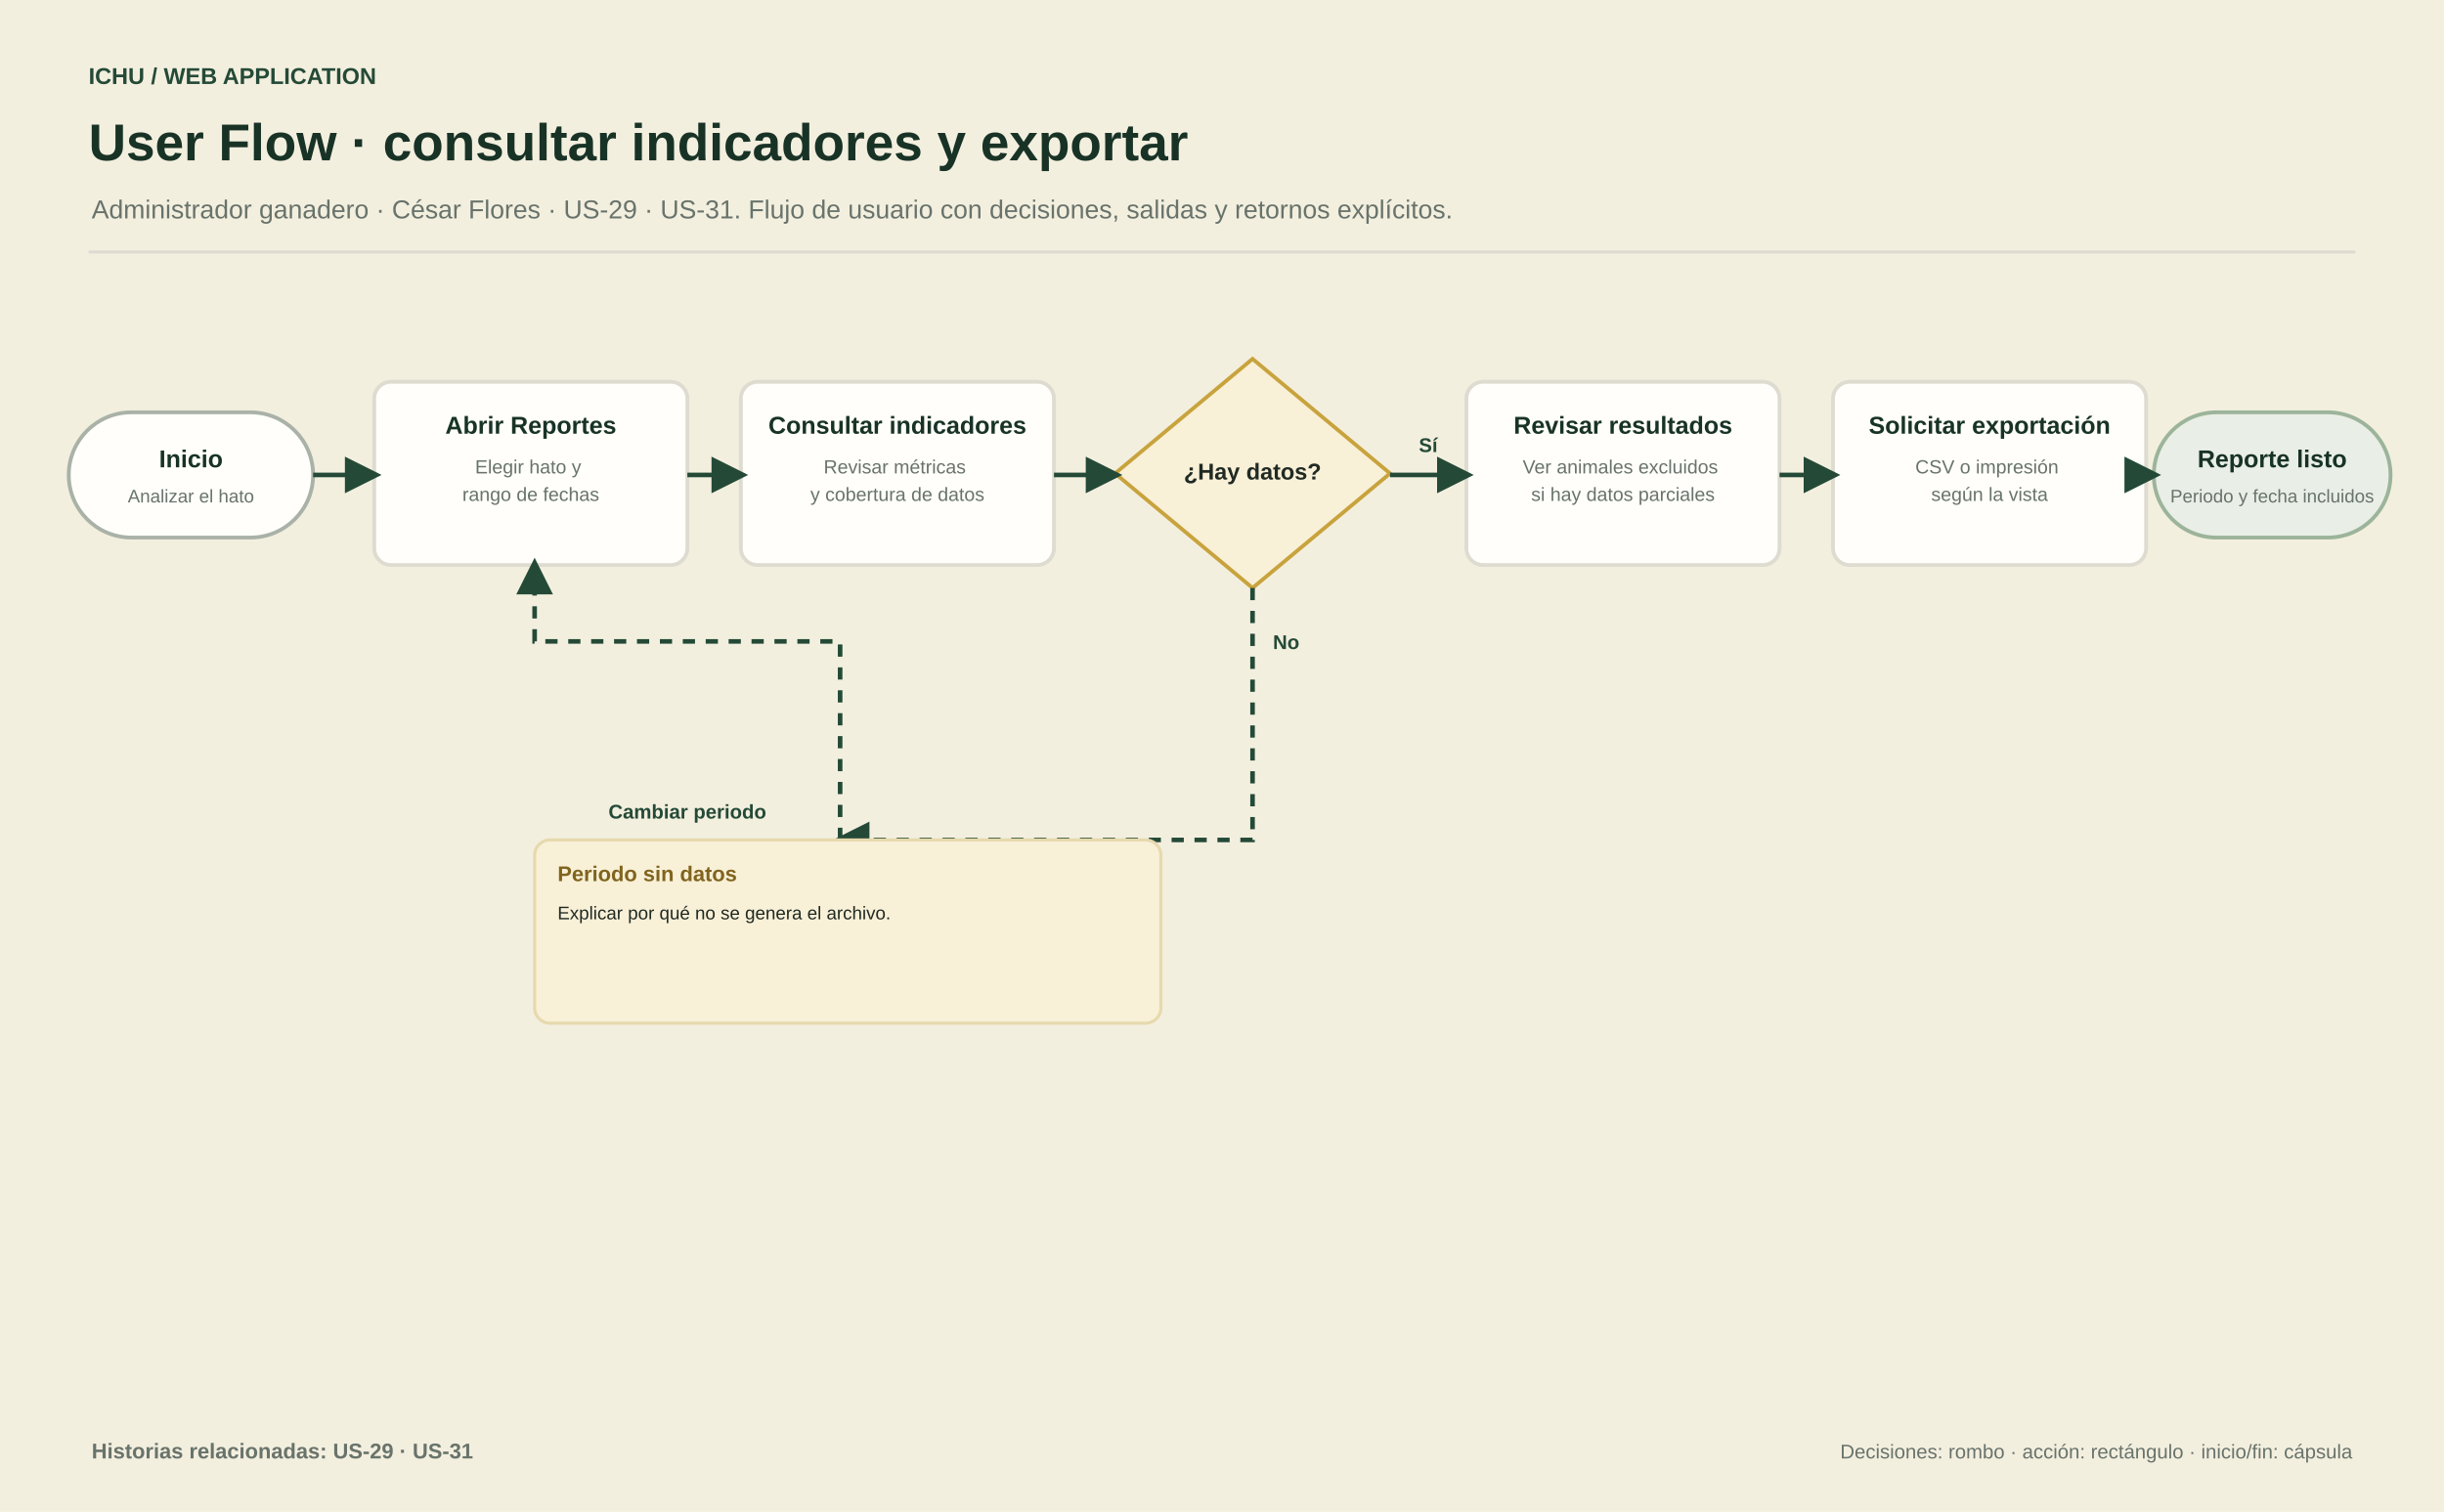
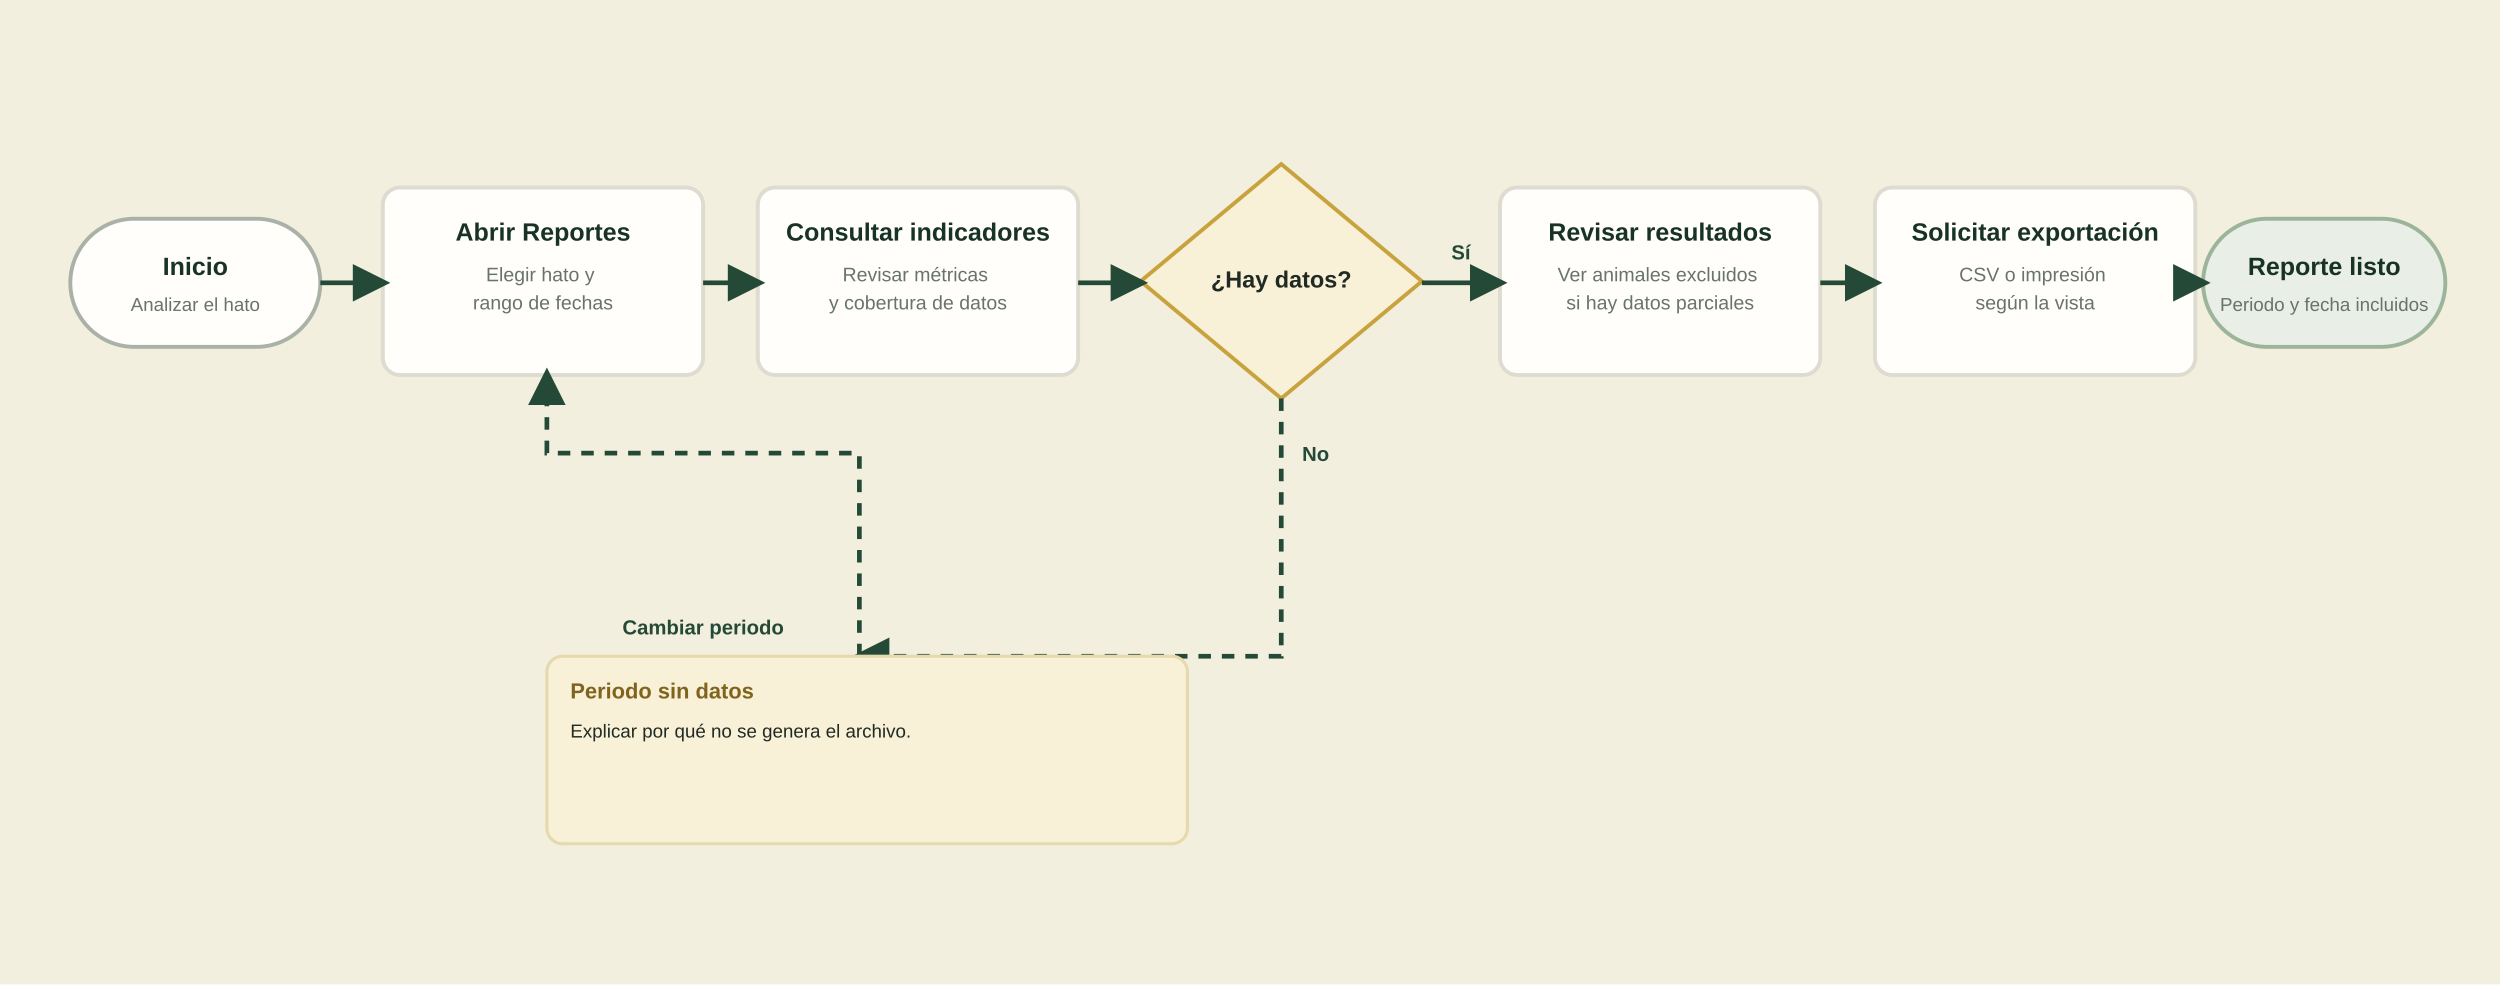
- <svg xmlns="http://www.w3.org/2000/svg" width="1600" height="990" viewBox="0 0 1600 990" role="img" aria-labelledby="title desc">
+ <svg xmlns="http://www.w3.org/2000/svg" width="1600" height="630" viewBox="0 0 1600 630" role="img" aria-labelledby="title desc">
  <defs>
    <marker id="arrow" viewBox="0 0 10 10" refX="8" refY="5" markerWidth="8" markerHeight="8" orient="auto-start-reverse">
      <path d="M 0 0 L 10 5 L 0 10 z" fill="#244a37" />
    </marker>
    <marker id="arrow-muted" viewBox="0 0 10 10" refX="8" refY="5" markerWidth="8" markerHeight="8" orient="auto-start-reverse">
      <path d="M 0 0 L 10 5 L 0 10 z" fill="#68736b" />
    </marker>
  </defs>
-   <rect width="1600" height="990" fill="#f3efdf" />
-   <text x="58" y="55" text-anchor="start" font-family="Arial, sans-serif" font-size="15" font-weight="700" fill="#244a37">ICHU  /  WEB APPLICATION</text>
-   <text x="58" y="105" text-anchor="start" font-family="Arial, sans-serif" font-size="34" font-weight="700" fill="#183326">User Flow · consultar indicadores y exportar</text>
-   <text x="60" y="143" text-anchor="start" font-family="Arial, sans-serif" font-size="17" font-weight="400" fill="#68736b">Administrador ganadero · César Flores · US-29 · US-31. Flujo de usuario con decisiones, salidas y retornos explícitos.</text>
-   <line x1="58" y1="165" x2="1542" y2="165" stroke="#dedbd0" stroke-width="2" />
-   <rect x="45" y="270" width="160" height="82" rx="41" fill="#fffefa" stroke="#aab2a8" stroke-width="2.5" />
-   <text x="125" y="306" text-anchor="middle" font-family="Arial, sans-serif" font-size="16" font-weight="700" fill="#183326">Inicio</text>
-   <text x="125" y="329" text-anchor="middle" font-family="Arial, sans-serif" font-size="12" font-weight="400" fill="#68736b">
-     <tspan x="125" dy="0">Analizar el hato</tspan>
-   </text>
-   <rect x="245" y="250" width="205" height="120" rx="11" fill="#fffefa" stroke="#dedbd0" stroke-width="2.5" />
-   <text x="347.5" y="284" text-anchor="middle" font-family="Arial, sans-serif" font-size="16" font-weight="700" fill="#183326">Abrir Reportes</text>
-   <text x="347.5" y="310" text-anchor="middle" font-family="Arial, sans-serif" font-size="12.5" font-weight="400" fill="#68736b">
-     <tspan x="347.5" dy="0">Elegir hato y</tspan>
-     <tspan x="347.5" dy="18">rango de fechas</tspan>
-   </text>
-   <rect x="485" y="250" width="205" height="120" rx="11" fill="#fffefa" stroke="#dedbd0" stroke-width="2.5" />
-   <text x="587.5" y="284" text-anchor="middle" font-family="Arial, sans-serif" font-size="16" font-weight="700" fill="#183326">Consultar indicadores</text>
-   <text x="587.5" y="310" text-anchor="middle" font-family="Arial, sans-serif" font-size="12.5" font-weight="400" fill="#68736b">
-     <tspan x="587.5" dy="0">Revisar métricas</tspan>
-     <tspan x="587.5" dy="18">y cobertura de datos</tspan>
-   </text>
-   <polygon points="820,235 910,310 820,385 730,310" fill="#f8f0d7" stroke="#c8a33d" stroke-width="2.5" />
-   <text x="820" y="314" text-anchor="middle" font-family="Arial, sans-serif" font-size="15" font-weight="700" fill="#202a23">
-     <tspan x="820" dy="0">¿Hay datos?</tspan>
-   </text>
-   <rect x="960" y="250" width="205" height="120" rx="11" fill="#fffefa" stroke="#dedbd0" stroke-width="2.5" />
-   <text x="1062.5" y="284" text-anchor="middle" font-family="Arial, sans-serif" font-size="16" font-weight="700" fill="#183326">Revisar resultados</text>
-   <text x="1062.5" y="310" text-anchor="middle" font-family="Arial, sans-serif" font-size="12.5" font-weight="400" fill="#68736b">
-     <tspan x="1062.5" dy="0">Ver animales excluidos</tspan>
-     <tspan x="1062.5" dy="18">si hay datos parciales</tspan>
-   </text>
-   <rect x="1200" y="250" width="205" height="120" rx="11" fill="#fffefa" stroke="#dedbd0" stroke-width="2.5" />
-   <text x="1302.5" y="284" text-anchor="middle" font-family="Arial, sans-serif" font-size="16" font-weight="700" fill="#183326">Solicitar exportación</text>
-   <text x="1302.5" y="310" text-anchor="middle" font-family="Arial, sans-serif" font-size="12.5" font-weight="400" fill="#68736b">
-     <tspan x="1302.5" dy="0">CSV o impresión</tspan>
-     <tspan x="1302.5" dy="18">según la vista</tspan>
-   </text>
-   <rect x="1410" y="270" width="155" height="82" rx="41" fill="#e9eee6" stroke="#9cb49a" stroke-width="2.5" />
-   <text x="1487.5" y="306" text-anchor="middle" font-family="Arial, sans-serif" font-size="16" font-weight="700" fill="#183326">Reporte listo</text>
-   <text x="1487.5" y="329" text-anchor="middle" font-family="Arial, sans-serif" font-size="12" font-weight="400" fill="#68736b">
-     <tspan x="1487.5" dy="0">Periodo y fecha incluidos</tspan>
-   </text>
-   <path d="M 205 311 H 245" fill="none" stroke="#244a37" stroke-width="3" marker-end="url(#arrow)" />
-   <path d="M 450 311 H 485" fill="none" stroke="#244a37" stroke-width="3" marker-end="url(#arrow)" />
-   <path d="M 690 311 H 730" fill="none" stroke="#244a37" stroke-width="3" marker-end="url(#arrow)" />
-   <path d="M 910 311 H 960" fill="none" stroke="#244a37" stroke-width="3" marker-end="url(#arrow)" />
-   <text x="935" y="296" text-anchor="middle" font-family="Arial, sans-serif" font-size="13" font-weight="700" fill="#244a37">Sí</text>
-   <path d="M 1165 311 H 1200" fill="none" stroke="#244a37" stroke-width="3" marker-end="url(#arrow)" />
-   <path d="M 1405 311 H 1410" fill="none" stroke="#244a37" stroke-width="3" marker-end="url(#arrow)" />
-   <path d="M 820 385 V 550 H 550" fill="none" stroke="#244a37" stroke-width="3" stroke-dasharray="8 7" marker-end="url(#arrow)" />
-   <text x="842" y="425" text-anchor="middle" font-family="Arial, sans-serif" font-size="13" font-weight="700" fill="#244a37">No</text>
-   <path d="M 550 550 V 420 H 350 V 370" fill="none" stroke="#244a37" stroke-width="3" stroke-dasharray="8 7" marker-end="url(#arrow)" />
-   <text x="450" y="536" text-anchor="middle" font-family="Arial, sans-serif" font-size="13" font-weight="700" fill="#244a37">Cambiar periodo</text>
-   <rect x="350" y="550" width="410" height="120" rx="10" fill="#f8f0d7" stroke="#e6d9ad" stroke-width="2" />
-   <text x="365" y="577" text-anchor="start" font-family="Arial, sans-serif" font-size="14" font-weight="700" fill="#80641e">Periodo sin datos</text>
-   <text x="365" y="602" text-anchor="start" font-family="Arial, sans-serif" font-size="12" font-weight="400" fill="#202a23">
-     <tspan x="365" dy="0">Explicar por qué no se genera el archivo.</tspan>
-   </text>
-   <text x="60" y="955" text-anchor="start" font-family="Arial, sans-serif" font-size="14" font-weight="600" fill="#68736b">Historias relacionadas: US-29 · US-31</text>
-   <text x="1540" y="955" text-anchor="end" font-family="Arial, sans-serif" font-size="13" font-weight="400" fill="#68736b">Decisiones: rombo · acción: rectángulo · inicio/fin: cápsula</text>
+   <rect width="1600" height="630" fill="#f3efdf" />
+   <g transform="translate(0 -130)">
+     <rect x="45" y="270" width="160" height="82" rx="41" fill="#fffefa" stroke="#aab2a8" stroke-width="2.5" />
+     <text x="125" y="306" text-anchor="middle" font-family="Arial, sans-serif" font-size="16" font-weight="700" fill="#183326">Inicio</text>
+     <text x="125" y="329" text-anchor="middle" font-family="Arial, sans-serif" font-size="12" font-weight="400" fill="#68736b">
+       <tspan x="125" dy="0">Analizar el hato</tspan>
+     </text>
+     <rect x="245" y="250" width="205" height="120" rx="11" fill="#fffefa" stroke="#dedbd0" stroke-width="2.5" />
+     <text x="347.5" y="284" text-anchor="middle" font-family="Arial, sans-serif" font-size="16" font-weight="700" fill="#183326">Abrir Reportes</text>
+     <text x="347.5" y="310" text-anchor="middle" font-family="Arial, sans-serif" font-size="12.5" font-weight="400" fill="#68736b">
+       <tspan x="347.5" dy="0">Elegir hato y</tspan>
+       <tspan x="347.5" dy="18">rango de fechas</tspan>
+     </text>
+     <rect x="485" y="250" width="205" height="120" rx="11" fill="#fffefa" stroke="#dedbd0" stroke-width="2.5" />
+     <text x="587.5" y="284" text-anchor="middle" font-family="Arial, sans-serif" font-size="16" font-weight="700" fill="#183326">Consultar indicadores</text>
+     <text x="587.5" y="310" text-anchor="middle" font-family="Arial, sans-serif" font-size="12.5" font-weight="400" fill="#68736b">
+       <tspan x="587.5" dy="0">Revisar métricas</tspan>
+       <tspan x="587.5" dy="18">y cobertura de datos</tspan>
+     </text>
+     <polygon points="820,235 910,310 820,385 730,310" fill="#f8f0d7" stroke="#c8a33d" stroke-width="2.5" />
+     <text x="820" y="314" text-anchor="middle" font-family="Arial, sans-serif" font-size="15" font-weight="700" fill="#202a23">
+       <tspan x="820" dy="0">¿Hay datos?</tspan>
+     </text>
+     <rect x="960" y="250" width="205" height="120" rx="11" fill="#fffefa" stroke="#dedbd0" stroke-width="2.5" />
+     <text x="1062.5" y="284" text-anchor="middle" font-family="Arial, sans-serif" font-size="16" font-weight="700" fill="#183326">Revisar resultados</text>
+     <text x="1062.5" y="310" text-anchor="middle" font-family="Arial, sans-serif" font-size="12.5" font-weight="400" fill="#68736b">
+       <tspan x="1062.5" dy="0">Ver animales excluidos</tspan>
+       <tspan x="1062.5" dy="18">si hay datos parciales</tspan>
+     </text>
+     <rect x="1200" y="250" width="205" height="120" rx="11" fill="#fffefa" stroke="#dedbd0" stroke-width="2.5" />
+     <text x="1302.5" y="284" text-anchor="middle" font-family="Arial, sans-serif" font-size="16" font-weight="700" fill="#183326">Solicitar exportación</text>
+     <text x="1302.5" y="310" text-anchor="middle" font-family="Arial, sans-serif" font-size="12.5" font-weight="400" fill="#68736b">
+       <tspan x="1302.5" dy="0">CSV o impresión</tspan>
+       <tspan x="1302.5" dy="18">según la vista</tspan>
+     </text>
+     <rect x="1410" y="270" width="155" height="82" rx="41" fill="#e9eee6" stroke="#9cb49a" stroke-width="2.5" />
+     <text x="1487.5" y="306" text-anchor="middle" font-family="Arial, sans-serif" font-size="16" font-weight="700" fill="#183326">Reporte listo</text>
+     <text x="1487.5" y="329" text-anchor="middle" font-family="Arial, sans-serif" font-size="12" font-weight="400" fill="#68736b">
+       <tspan x="1487.5" dy="0">Periodo y fecha incluidos</tspan>
+     </text>
+     <path d="M 205 311 H 245" fill="none" stroke="#244a37" stroke-width="3" marker-end="url(#arrow)" />
+     <path d="M 450 311 H 485" fill="none" stroke="#244a37" stroke-width="3" marker-end="url(#arrow)" />
+     <path d="M 690 311 H 730" fill="none" stroke="#244a37" stroke-width="3" marker-end="url(#arrow)" />
+     <path d="M 910 311 H 960" fill="none" stroke="#244a37" stroke-width="3" marker-end="url(#arrow)" />
+     <text x="935" y="296" text-anchor="middle" font-family="Arial, sans-serif" font-size="13" font-weight="700" fill="#244a37">Sí</text>
+     <path d="M 1165 311 H 1200" fill="none" stroke="#244a37" stroke-width="3" marker-end="url(#arrow)" />
+     <path d="M 1405 311 H 1410" fill="none" stroke="#244a37" stroke-width="3" marker-end="url(#arrow)" />
+     <path d="M 820 385 V 550 H 550" fill="none" stroke="#244a37" stroke-width="3" stroke-dasharray="8 7" marker-end="url(#arrow)" />
+     <text x="842" y="425" text-anchor="middle" font-family="Arial, sans-serif" font-size="13" font-weight="700" fill="#244a37">No</text>
+     <path d="M 550 550 V 420 H 350 V 370" fill="none" stroke="#244a37" stroke-width="3" stroke-dasharray="8 7" marker-end="url(#arrow)" />
+     <text x="450" y="536" text-anchor="middle" font-family="Arial, sans-serif" font-size="13" font-weight="700" fill="#244a37">Cambiar periodo</text>
+     <rect x="350" y="550" width="410" height="120" rx="10" fill="#f8f0d7" stroke="#e6d9ad" stroke-width="2" />
+     <text x="365" y="577" text-anchor="start" font-family="Arial, sans-serif" font-size="14" font-weight="700" fill="#80641e">Periodo sin datos</text>
+     <text x="365" y="602" text-anchor="start" font-family="Arial, sans-serif" font-size="12" font-weight="400" fill="#202a23">
+       <tspan x="365" dy="0">Explicar por qué no se genera el archivo.</tspan>
+     </text>
+   </g>
</svg>
